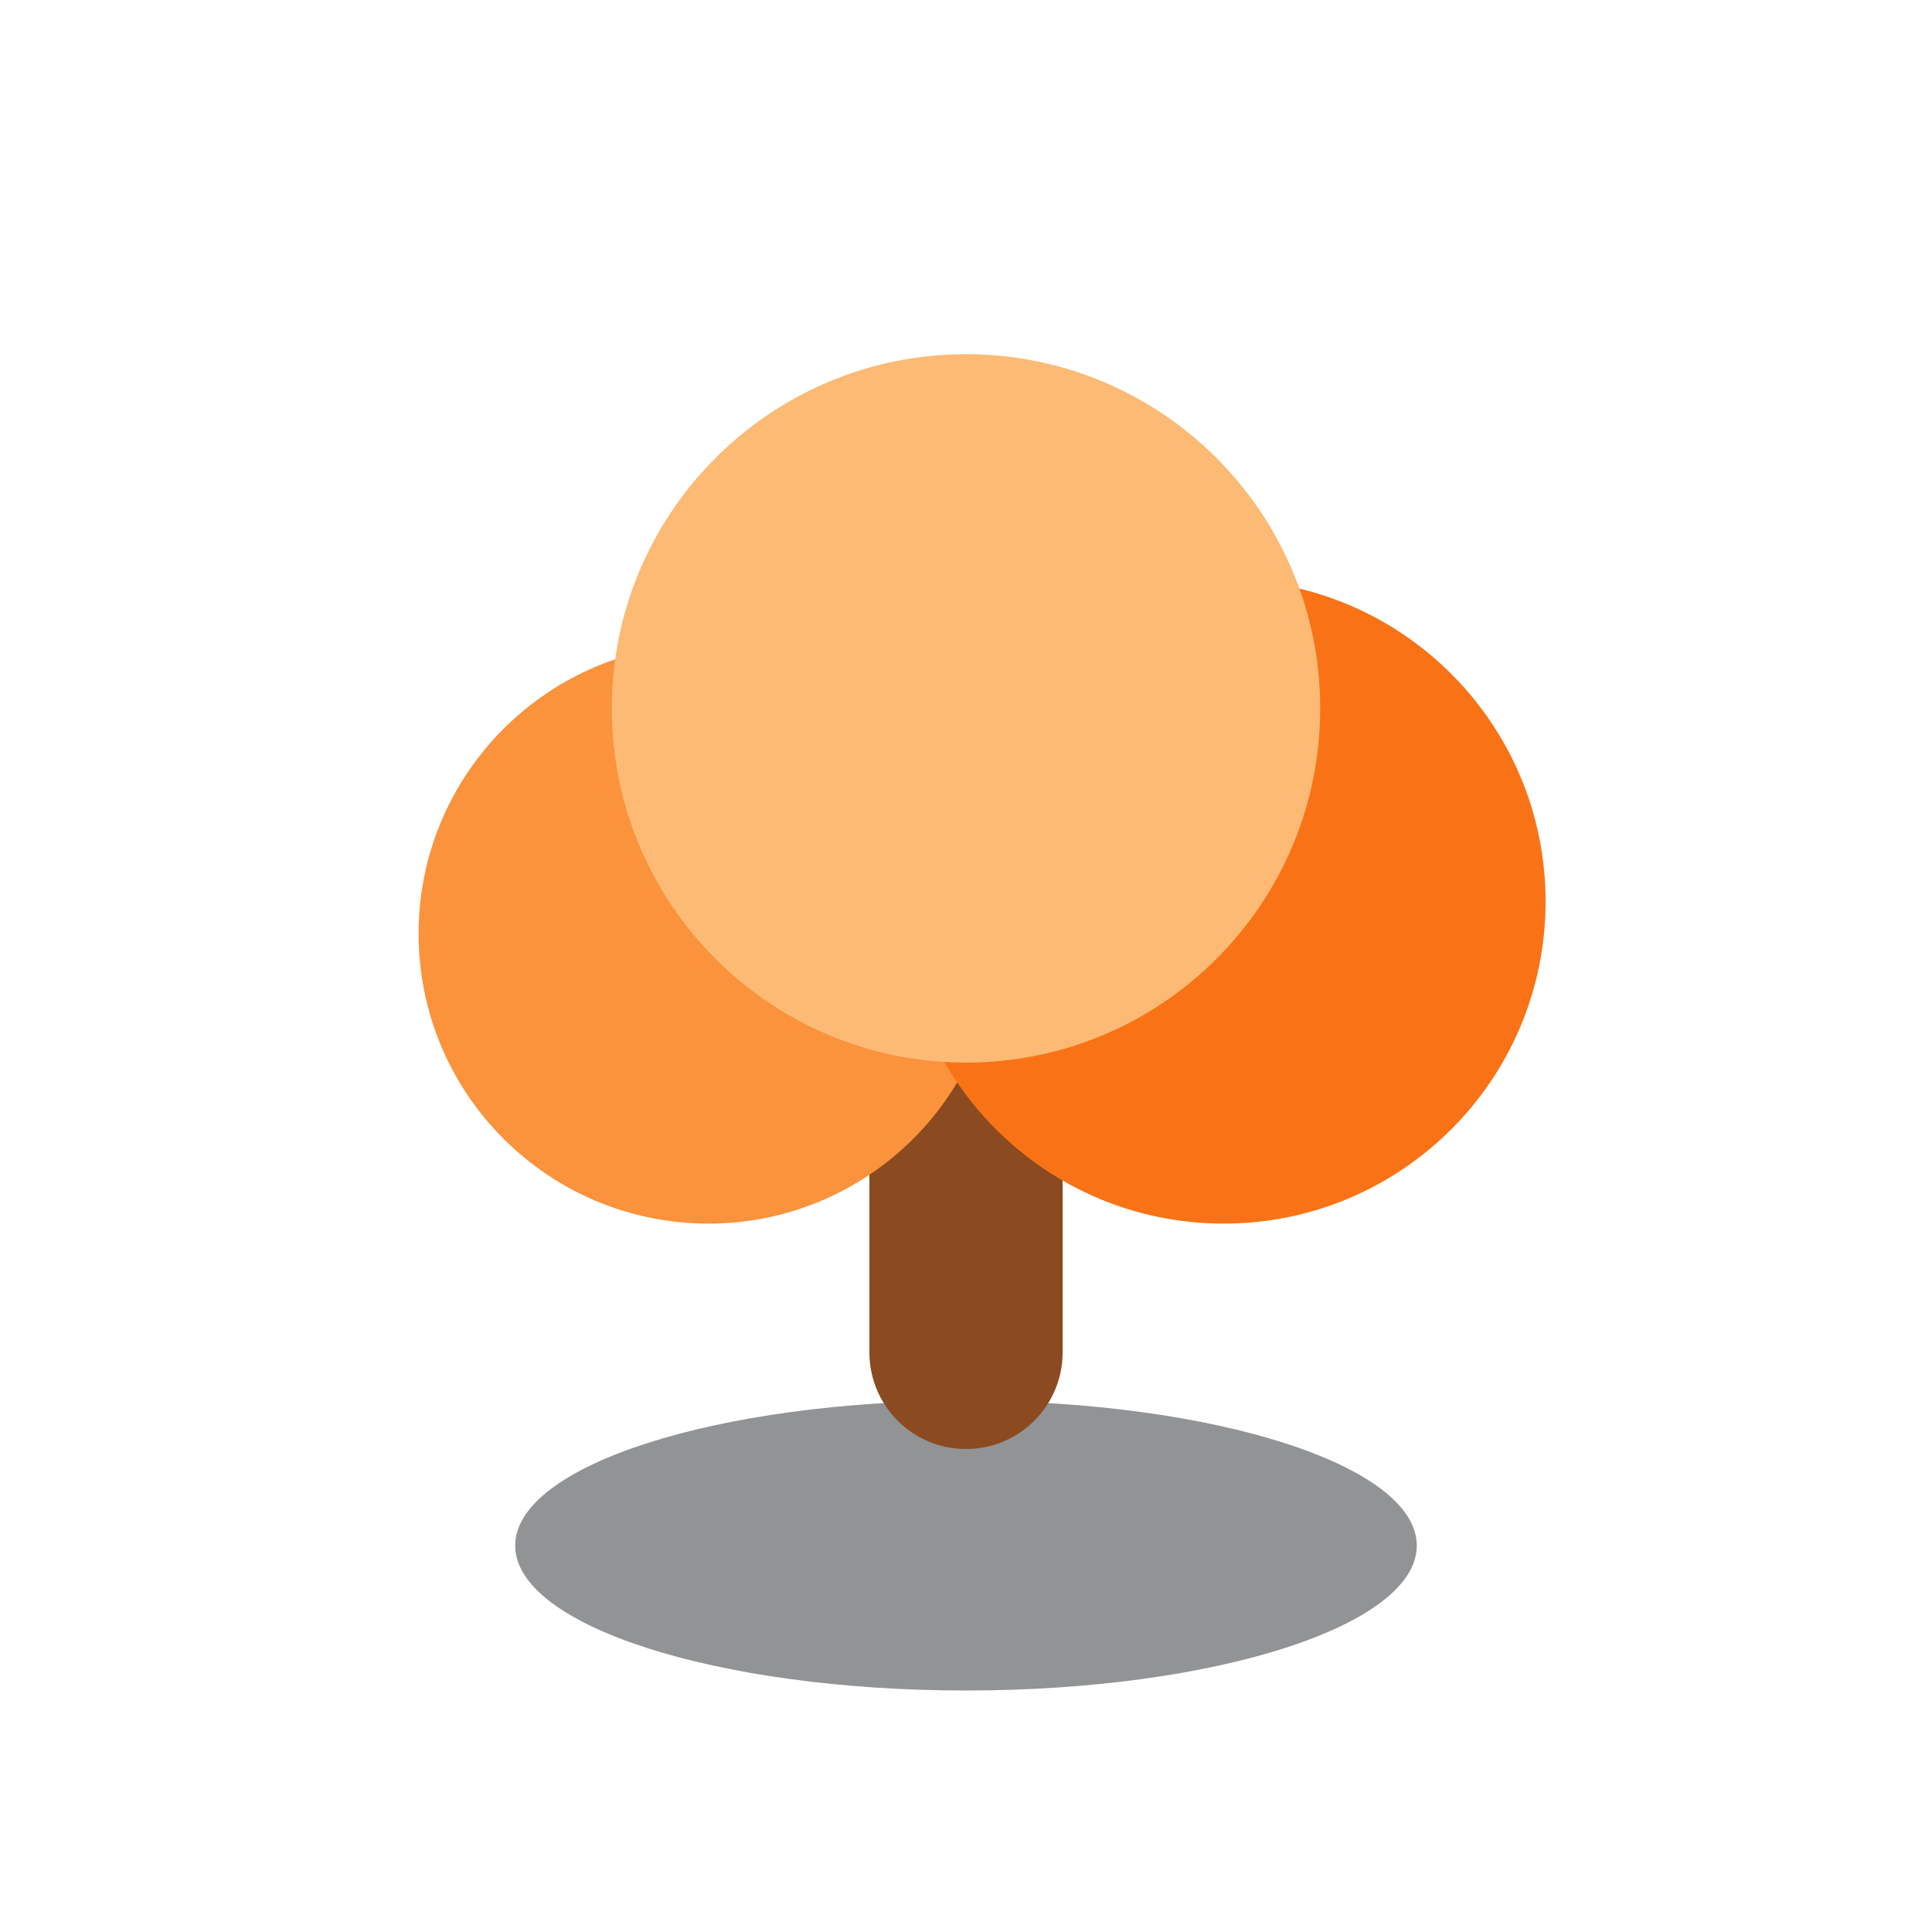
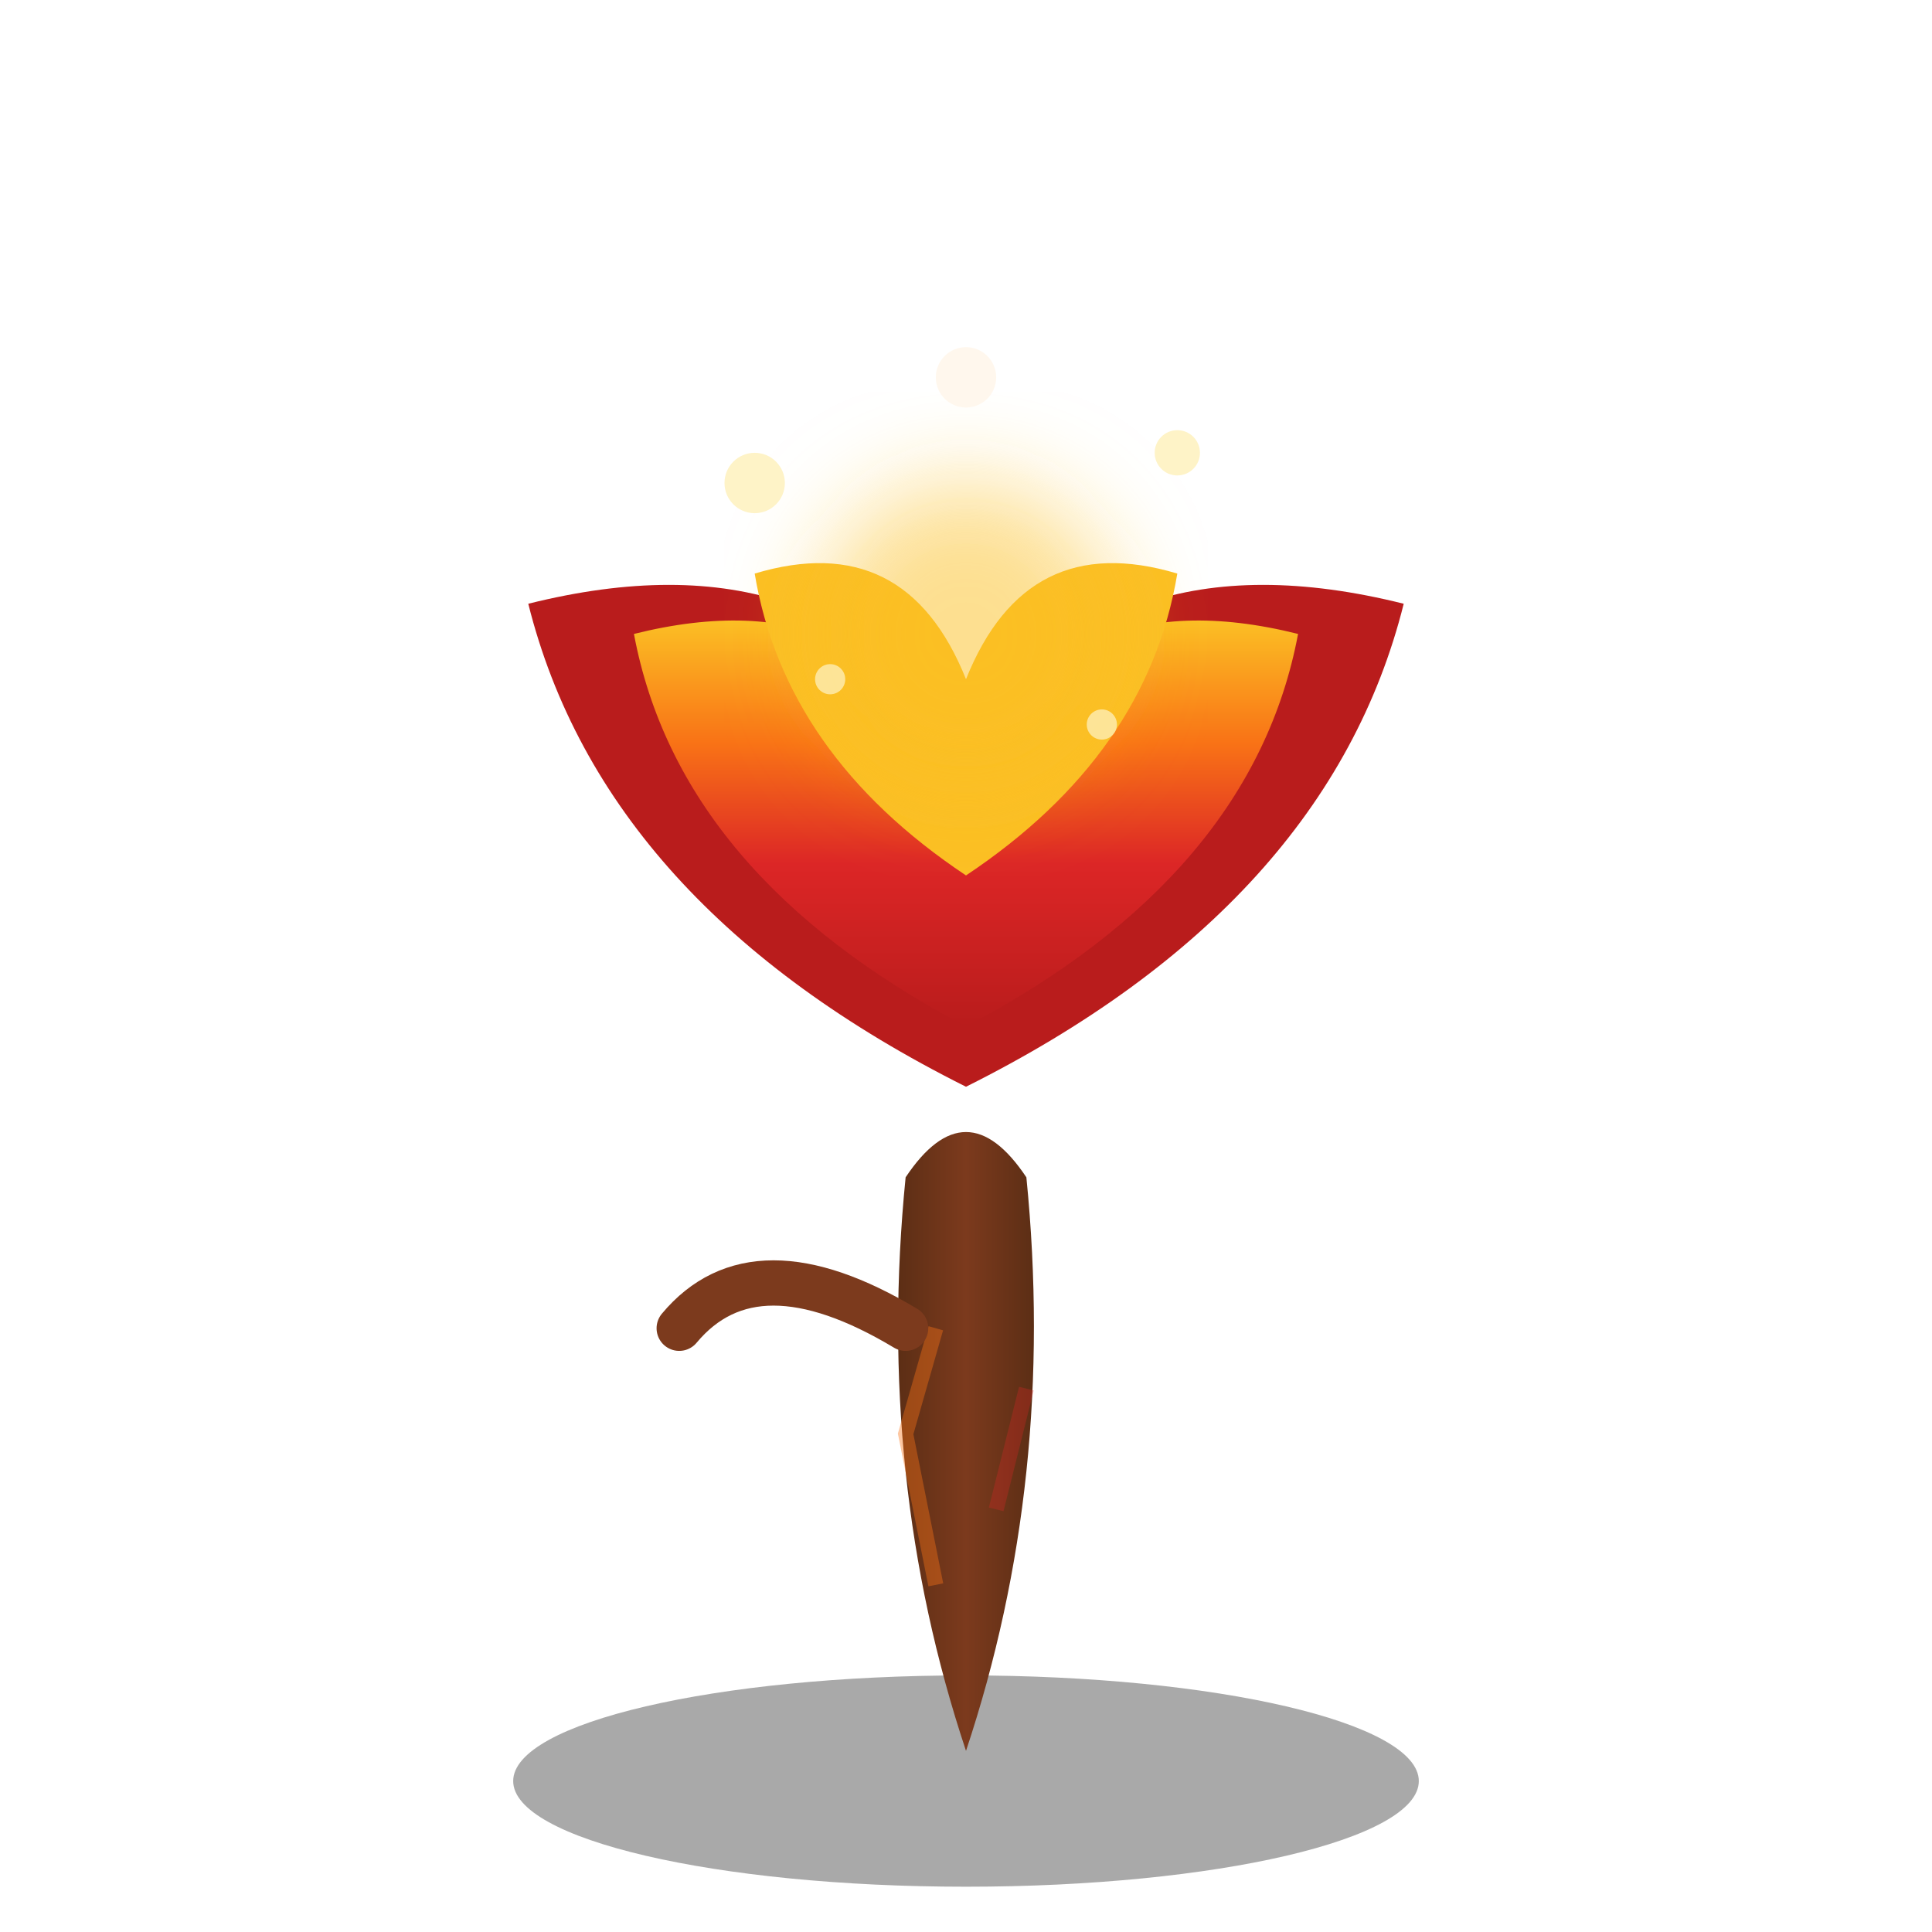
- <svg xmlns="http://www.w3.org/2000/svg" viewBox="0 0 120 120" role="img" aria-label="Ember Young Tree">
-   <rect width="120" height="120" rx="18" fill="transparent" />
-   <ellipse cx="60" cy="96" rx="28" ry="9" fill="#0b0f14" opacity="0.45" />
-   <rect x="54" y="58" width="12" height="32" rx="6" fill="#8b4a1f" />
-   <circle cx="44" cy="58" r="18" fill="#fb923c" />
-   <circle cx="76" cy="56" r="20" fill="#f97316" />
-   <circle cx="60" cy="44" r="22" fill="#fdba74" />
+ <svg xmlns="http://www.w3.org/2000/svg" viewBox="0 0 128 128" role="img" aria-label="Ember Young Tree">
+   <defs>
+     <linearGradient id="emberLeaf" x1="0%" y1="100%" x2="0%" y2="0%">
+       <stop offset="0%" stop-color="#b91c1c" />
+       <stop offset="40%" stop-color="#dc2626" />
+       <stop offset="70%" stop-color="#f97316" />
+       <stop offset="100%" stop-color="#fbbf24" />
+     </linearGradient>
+     <linearGradient id="emberTrunk" x1="0%" y1="0%" x2="100%" y2="0%">
+       <stop offset="0%" stop-color="#5c2e15" />
+       <stop offset="50%" stop-color="#7c3a1d" />
+       <stop offset="100%" stop-color="#5c2e15" />
+     </linearGradient>
+     <filter id="fireGlow" x="-30%" y="-30%" width="160%" height="160%">
+       <feGaussianBlur in="SourceGraphic" stdDeviation="3" />
+     </filter>
+   </defs>
+   <ellipse cx="64" cy="118" rx="30" ry="7" fill="#0a0a0a" opacity="0.35" />
+   <path d="M64 116 Q58 98 60 78 Q64 72 68 78 Q70 98 64 116" fill="url(#emberTrunk)" />
+   <path d="M62 105 L60 95 L62 88" fill="none" stroke="#f97316" stroke-width="1" opacity="0.4" />
+   <path d="M66 100 L68 92" fill="none" stroke="#dc2626" stroke-width="1" opacity="0.3" />
+   <path d="M60 88 Q50 82 45 88" fill="none" stroke="#7c3a1d" stroke-width="3" stroke-linecap="round" />
+   <path d="M64 72 Q40 60 35 40 Q55 35 64 50 Q73 35 93 40 Q88 60 64 72" fill="#b91c1c" />
+   <path d="M64 68 Q45 58 42 42 Q58 38 64 52 Q70 38 86 42 Q83 58 64 68" fill="url(#emberLeaf)" />
+   <path d="M64 58 Q52 50 50 38 Q60 35 64 45 Q68 35 78 38 Q76 50 64 58" fill="#fbbf24" />
+   <circle cx="64" cy="42" r="10" fill="#fbbf24" filter="url(#fireGlow)" opacity="0.5" />
+   <circle cx="50" cy="32" r="2" fill="#fef3c7" />
+   <circle cx="78" cy="30" r="1.5" fill="#fef3c7" />
+   <circle cx="64" cy="25" r="2" fill="#fff7ed" />
+   <circle cx="55" cy="45" r="1" fill="#fef3c7" opacity="0.7" />
+   <circle cx="73" cy="48" r="1" fill="#fef3c7" opacity="0.7" />
</svg>
